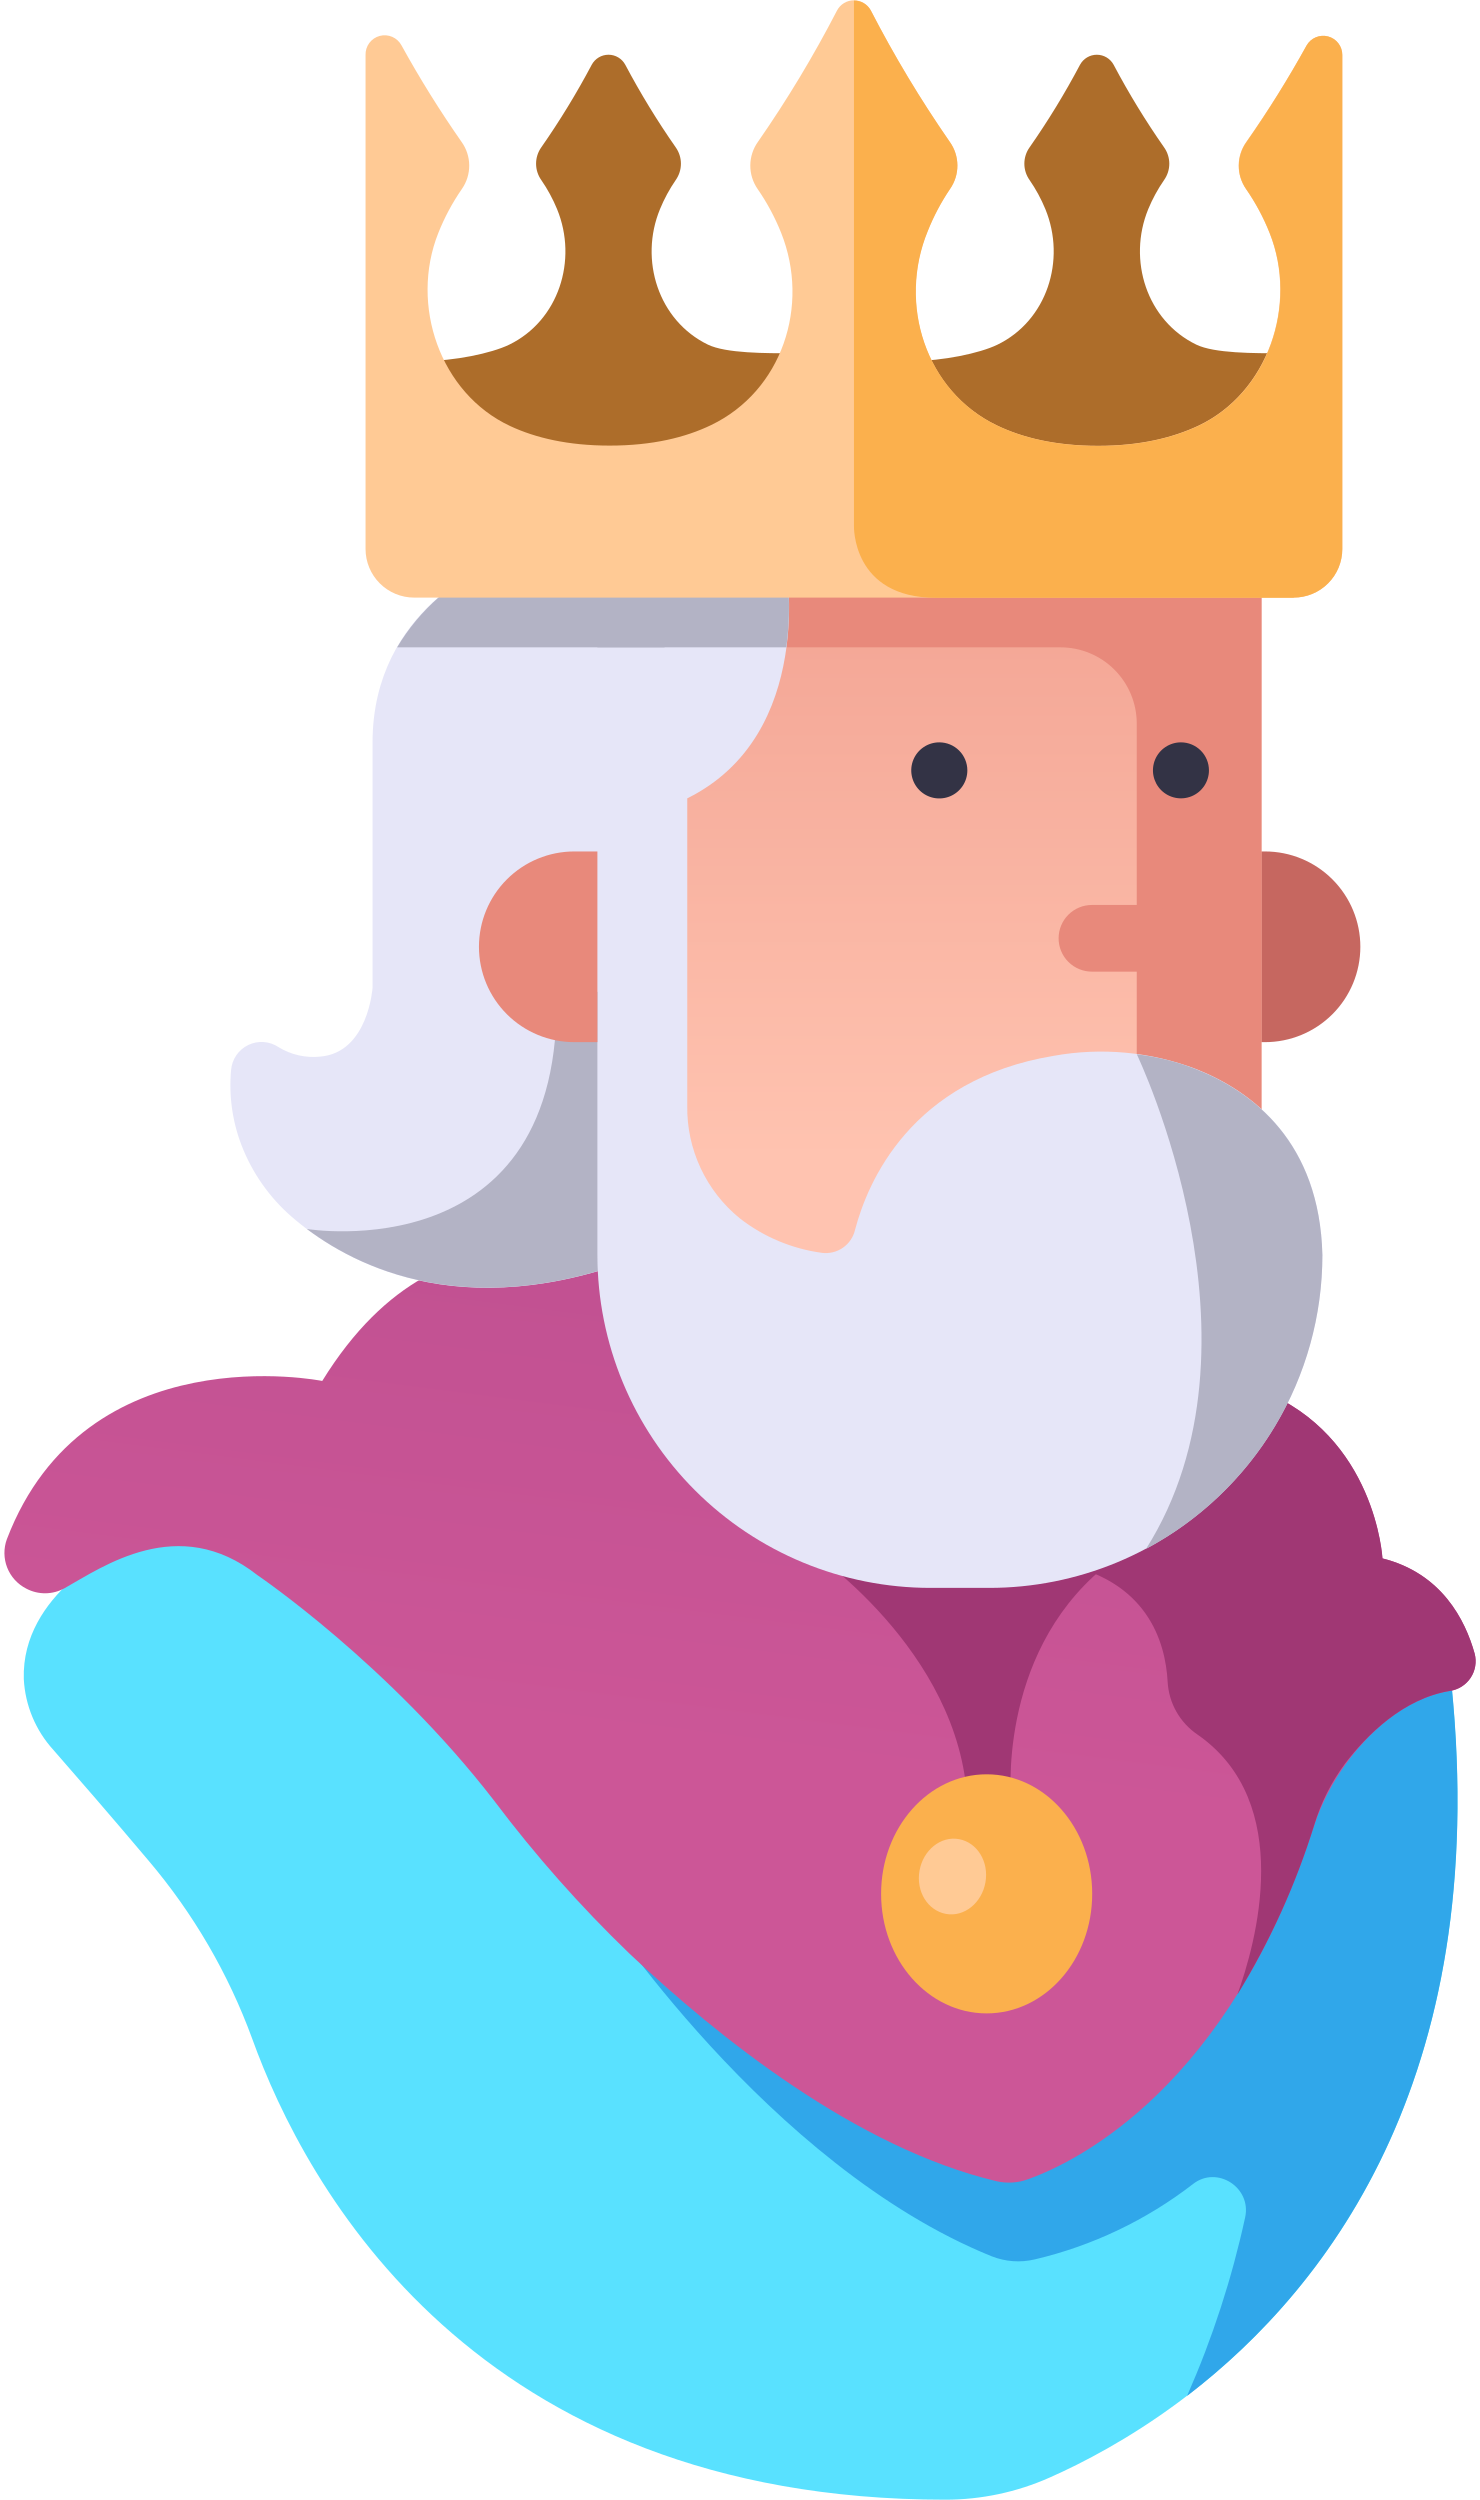
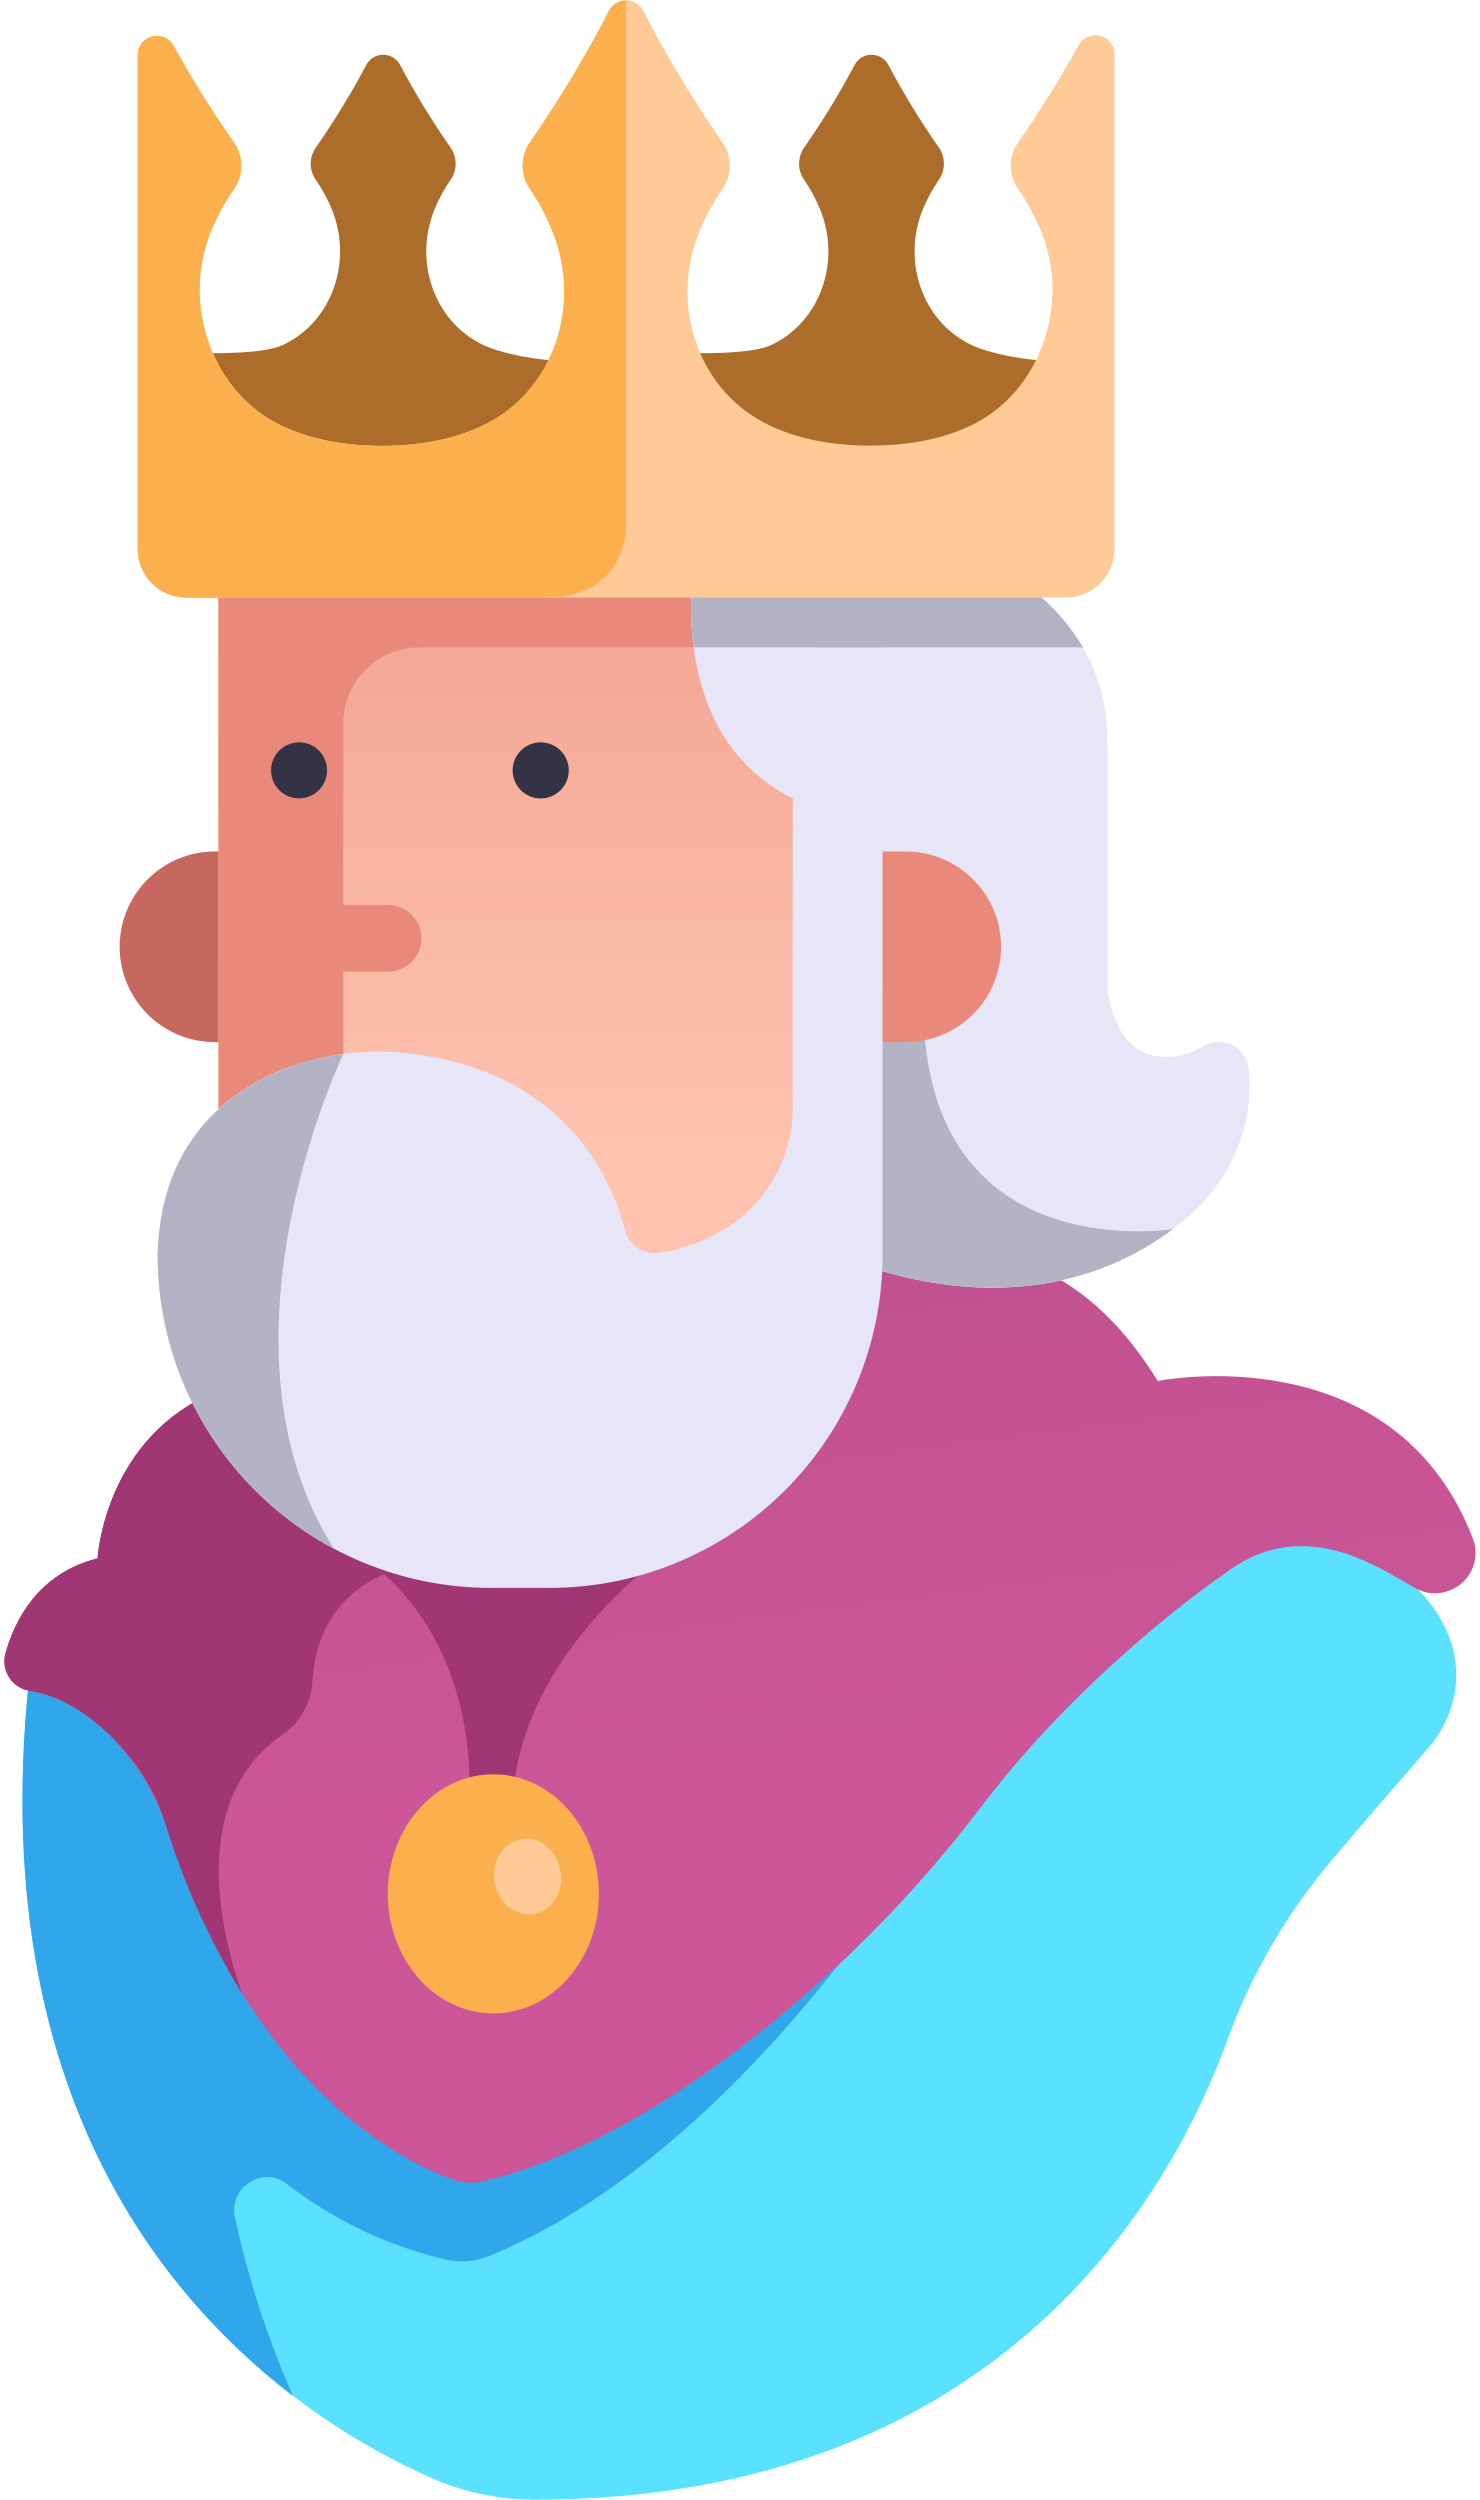
<svg xmlns="http://www.w3.org/2000/svg" width="296" height="500" viewBox="0 0 296 500" fill="none">
-   <path d="M23.68 309.74C23.68 309.74 4.21 318.64 4.76 335.82C5.035 341.091 7.131 346.103 10.69 350C14.91 354.82 22.52 363.58 29.75 372.17C38.686 382.717 45.691 394.758 50.44 407.74C61.08 437.22 94.8 499.93 189.09 499.94C196.255 499.937 203.34 498.434 209.89 495.53C236.89 483.58 302.56 442.86 289.89 333.27C289.89 333.27 263.24 331.62 238.89 391.59C236.704 397.146 233.026 401.99 228.262 405.588C223.497 409.186 217.832 411.398 211.89 411.98C185.96 414.22 140.4 406.47 98.68 340.66C89.68 326.44 76.59 315.07 60.75 309.36C48.75 305 35 303.13 23.68 309.74Z" fill="#59E1FF" />
-   <path d="M289.91 333.27C289.91 333.27 263.26 331.62 238.91 391.59C236.724 397.146 233.046 401.99 228.282 405.588C223.517 409.186 217.852 411.398 211.91 411.98C191.81 413.71 159.91 409.43 127.18 376.8L119.51 380.8C119.51 380.8 153.51 433.14 198.34 451.26C201.081 452.347 204.091 452.563 206.96 451.88C218.471 449.172 229.267 444.026 238.62 436.79C243.42 433.05 250.34 437.52 249.03 443.47C246.367 455.737 242.474 467.704 237.41 479.19C266.23 457.07 299.2 413.76 289.91 333.27Z" fill="#30A7EA" />
-   <path d="M124.9 255.56C124.9 255.56 89.9 234.93 64.45 276.19C64.45 276.19 17.12 266.63 1.37 307.85C0.7 309.685 0.725 311.702 1.439 313.52C2.154 315.338 3.51 316.832 5.25 317.72C6.435 318.35 7.759 318.673 9.101 318.657C10.444 318.641 11.76 318.288 12.93 317.63C20.48 313.41 35.67 302.57 51.5 315.04C51.5 315.04 77.89 332.92 98.93 360.27C107.086 371.102 116.088 381.27 125.85 390.68C143.74 407.57 171.32 429.58 199.28 436.24C201.411 436.732 203.641 436.586 205.69 435.82C215.81 432.15 245.75 417.26 262.52 366.01C264.897 358.494 269.139 351.703 274.85 346.27C278.85 342.5 284.02 339.15 289.98 338.18C290.815 338.058 291.614 337.762 292.327 337.31C293.039 336.858 293.648 336.262 294.114 335.559C294.58 334.856 294.893 334.062 295.032 333.23C295.171 332.398 295.133 331.546 294.92 330.73C293.04 324 288.33 314.65 276.48 311.68C276.48 311.68 275.14 287.22 252.3 278.1L124.9 255.56Z" fill="url(#paint0_linear_4_644)" />
-   <path d="M262.87 364.93C264.198 360.538 266.271 356.408 269 352.72C273.35 347.04 280.62 339.72 290 338.18C290.834 338.058 291.634 337.762 292.346 337.31C293.059 336.858 293.668 336.262 294.134 335.559C294.6 334.856 294.913 334.062 295.052 333.23C295.191 332.398 295.152 331.546 294.94 330.73C293.06 324 288.35 314.65 276.5 311.68C276.5 311.68 275.16 287.22 252.32 278.1L231.39 274.4L211.74 312.64C229.45 315.91 233.1 328.35 233.53 336.39C233.647 338.481 234.245 340.517 235.277 342.34C236.309 344.163 237.747 345.723 239.48 346.9C259.15 360.54 251.14 388.79 247.48 398.9C254.01 388.265 259.18 376.852 262.87 364.93Z" fill="#A03774" />
-   <path d="M161.56 309.74C161.56 309.74 192.06 329.92 193.47 360.38H202.24C202.24 360.38 199.24 331.38 220.62 313.59V309.74H161.56Z" fill="#A03774" />
-   <path d="M98.73 112.54C98.73 112.54 74.51 121.54 74.51 148.47V197.54C74.51 197.54 73.67 210.48 64.07 211.32C61.147 211.631 58.202 210.963 55.7 209.42C54.817 208.83 53.795 208.481 52.736 208.407C51.676 208.332 50.616 208.535 49.659 208.996C48.702 209.456 47.882 210.158 47.279 211.032C46.675 211.906 46.311 212.922 46.22 213.98C45.711 219.496 46.581 225.053 48.75 230.15C51.031 235.535 54.582 240.287 59.1 244C69.81 253 94.23 266.41 132.92 249.33V112.54H98.73Z" fill="#E6E6F8" />
-   <path d="M253 208.43H248.38V170.29H253C258.058 170.29 262.908 172.299 266.484 175.875C270.061 179.452 272.07 184.302 272.07 189.36C272.07 194.418 270.061 199.268 266.484 202.844C262.908 206.421 258.058 208.43 253 208.43Z" fill="#C66760" />
-   <path d="M252.3 112.54H128.68V266.29H252.3V112.54Z" fill="url(#paint1_linear_4_644)" />
-   <path d="M152.18 129.47H212.11C216.152 129.47 220.028 131.076 222.886 133.934C225.744 136.792 227.35 140.668 227.35 144.71V266.29H252.3V112.54H152.18V129.47Z" fill="#E8897B" />
-   <path d="M193.47 154.07C193.472 155.18 193.145 156.266 192.529 157.189C191.914 158.113 191.039 158.834 190.014 159.26C188.989 159.686 187.861 159.799 186.772 159.583C185.683 159.368 184.682 158.835 183.897 158.05C183.111 157.266 182.576 156.267 182.359 155.178C182.141 154.09 182.252 152.961 182.676 151.935C183.1 150.91 183.819 150.033 184.742 149.416C185.665 148.799 186.75 148.47 187.86 148.47C189.346 148.47 190.772 149.06 191.823 150.11C192.875 151.159 193.467 152.584 193.47 154.07Z" fill="#333345" />
-   <path d="M241.79 154.07C241.79 155.178 241.461 156.26 240.846 157.181C240.231 158.102 239.356 158.82 238.333 159.244C237.31 159.668 236.184 159.778 235.097 159.562C234.011 159.346 233.013 158.813 232.23 158.03C231.447 157.247 230.914 156.249 230.697 155.162C230.481 154.076 230.592 152.95 231.016 151.927C231.44 150.904 232.158 150.029 233.079 149.414C234 148.798 235.082 148.47 236.19 148.47C236.925 148.47 237.653 148.615 238.333 148.896C239.012 149.178 239.63 149.59 240.15 150.11C240.67 150.63 241.082 151.248 241.364 151.927C241.645 152.606 241.79 153.335 241.79 154.07Z" fill="#333345" />
-   <path d="M111.26 198.37C112.93 254.31 61.43 245.8 61.38 245.8C73.07 254.58 96.76 265.28 132.92 249.32V198.37H111.26Z" fill="#B3B3C5" />
-   <path d="M157.18 112.54C157.18 112.54 163.32 146.86 137.45 159.67V221.11C137.38 225.429 138.294 229.707 140.122 233.621C141.949 237.534 144.644 240.981 148 243.7C152.764 247.398 158.423 249.768 164.4 250.57C165.87 250.758 167.358 250.395 168.577 249.551C169.796 248.707 170.659 247.442 171 246C173.51 236.42 182.17 215.88 210.77 211.16C220.321 209.443 230.16 210.359 239.23 213.81C250.57 218.32 263.91 228.41 264.47 250.95C264.47 259.7 262.747 268.364 259.398 276.448C256.05 284.532 251.142 291.877 244.955 298.064C238.767 304.252 231.422 309.16 223.338 312.508C215.254 315.856 206.59 317.58 197.84 317.58H186.11C168.447 317.58 151.507 310.567 139.013 298.082C126.519 285.597 119.493 268.663 119.48 251V112.54H157.18Z" fill="#E6E6F8" />
-   <path d="M114.86 208.43H119.48V170.29H114.86C109.802 170.29 104.952 172.299 101.376 175.875C97.799 179.452 95.79 184.302 95.79 189.36C95.79 194.418 97.799 199.268 101.376 202.844C104.952 206.421 109.802 208.43 114.86 208.43Z" fill="#E8897B" />
-   <path d="M229.63 194.33H218.39C216.621 194.33 214.924 193.627 213.673 192.376C212.422 191.126 211.72 189.429 211.72 187.66C211.72 185.891 212.422 184.194 213.673 182.944C214.924 181.693 216.621 180.99 218.39 180.99H229.63C230.506 180.99 231.373 181.163 232.182 181.498C232.991 181.833 233.727 182.324 234.346 182.944C234.965 183.563 235.457 184.298 235.792 185.107C236.127 185.917 236.3 186.784 236.3 187.66C236.301 188.536 236.129 189.404 235.795 190.214C235.46 191.024 234.969 191.76 234.349 192.379C233.729 192.999 232.994 193.49 232.184 193.825C231.374 194.16 230.506 194.331 229.63 194.33Z" fill="#E8897B" />
-   <path d="M264.48 251C263.92 228.46 250.58 218.37 239.24 213.86C235.424 212.357 231.432 211.349 227.36 210.86C227.48 211.12 255.16 268.81 229.2 309.79C239.858 304.11 248.771 295.638 254.985 285.283C261.199 274.927 264.481 263.077 264.48 251Z" fill="#B3B3C5" />
-   <path d="M141.59 68.93C131.68 64.13 127.8 52 132 41.82C132.84 39.774 133.896 37.823 135.15 36C135.824 35.046 136.185 33.907 136.185 32.74C136.185 31.572 135.824 30.433 135.15 29.48C131.454 24.183 128.085 18.666 125.06 12.96C124.735 12.351 124.25 11.843 123.659 11.488C123.067 11.133 122.39 10.946 121.7 10.946C121.01 10.946 120.333 11.133 119.741 11.488C119.15 11.843 118.665 12.351 118.34 12.96C115.315 18.666 111.946 24.183 108.25 29.48C107.576 30.433 107.215 31.572 107.215 32.74C107.215 33.907 107.576 35.046 108.25 36C109.512 37.828 110.575 39.786 111.42 41.84C115.6 52.04 111.72 64.15 101.81 68.95C98.23 70.68 90.81 72.2 84.81 72.2L87.6 93H155.8L159.08 70.64C153.07 70.68 145.17 70.66 141.59 68.93Z" fill="#AD6D2A" />
-   <path d="M79.42 129.47H132.92V112.54H98.73C90.667 116.003 83.907 121.929 79.42 129.47Z" fill="#B3B3C5" />
-   <path d="M157.26 129.47C158.008 123.849 157.981 118.153 157.18 112.54H119.48V129.47H157.26Z" fill="#B3B3C5" />
-   <path d="M239.27 68.93C229.35 64.13 225.47 52.02 229.65 41.82C230.497 39.773 231.559 37.822 232.82 36C233.496 35.047 233.86 33.908 233.86 32.74C233.86 31.572 233.496 30.432 232.82 29.48C229.121 24.186 225.751 18.669 222.73 12.96C222.403 12.352 221.918 11.844 221.325 11.489C220.733 11.135 220.055 10.948 219.365 10.948C218.675 10.948 217.997 11.135 217.405 11.489C216.812 11.844 216.327 12.352 216 12.96C212.979 18.669 209.609 24.186 205.91 29.48C205.234 30.432 204.87 31.572 204.87 32.74C204.87 33.908 205.234 35.047 205.91 36C207.172 37.828 208.235 39.786 209.08 41.84C213.26 52.04 209.38 64.15 199.46 68.95C195.89 70.68 188.46 72.2 182.46 72.2L185.27 93H253.48L256.75 70.64C250.75 70.68 242.84 70.66 239.27 68.93Z" fill="#AD6D2A" />
-   <path d="M249.27 28.36C248.282 29.73 247.744 31.373 247.73 33.062C247.715 34.751 248.226 36.403 249.19 37.79C251.096 40.536 252.68 43.492 253.91 46.6C259.62 60.94 253.58 78.6 239.62 85.16C234.55 87.54 228.03 89.16 219.62 89.16C211.03 89.16 204.39 87.51 199.28 85.03C185.08 78.16 179.52 60.81 185.51 46.21C186.702 43.254 188.207 40.435 190 37.8C190.971 36.417 191.489 34.767 191.48 33.077C191.471 31.387 190.936 29.742 189.95 28.37C184.127 19.968 178.855 11.196 174.17 2.11C173.847 1.492 173.36 0.974 172.764 0.613C172.167 0.251 171.483 0.06 170.785 0.06C170.087 0.06 169.403 0.251 168.806 0.613C168.21 0.974 167.723 1.492 167.4 2.11C162.709 11.19 157.431 19.956 151.6 28.35C150.611 29.726 150.074 31.375 150.061 33.069C150.048 34.763 150.562 36.42 151.53 37.81C153.42 40.545 154.996 43.483 156.23 46.57C162.05 61.16 156.4 78.19 142.23 85.01C137.12 87.48 130.5 89.12 121.93 89.12C113.6 89.12 107.11 87.57 102.06 85.22C88 78.68 81.93 61 87.66 46.6C88.894 43.494 90.478 40.538 92.38 37.79C93.347 36.404 93.859 34.752 93.845 33.062C93.83 31.372 93.29 29.729 92.3 28.36C87.962 22.15 83.957 15.714 80.3 9.08C79.894 8.318 79.243 7.716 78.452 7.372C77.661 7.028 76.776 6.962 75.942 7.184C75.109 7.407 74.375 7.905 73.861 8.598C73.346 9.291 73.082 10.137 73.11 11V109.8C73.11 112.378 74.134 114.85 75.957 116.673C77.78 118.496 80.252 119.52 82.83 119.52H258.74C260.016 119.52 261.28 119.269 262.46 118.78C263.639 118.292 264.71 117.576 265.613 116.673C266.516 115.77 267.232 114.699 267.72 113.52C268.209 112.34 268.46 111.076 268.46 109.8V11C268.464 10.154 268.187 9.33 267.672 8.658C267.158 7.987 266.434 7.505 265.616 7.288C264.798 7.072 263.931 7.134 263.152 7.463C262.372 7.793 261.725 8.372 261.31 9.11C257.639 15.735 253.62 22.16 249.27 28.36Z" fill="#FFCA95" />
-   <path d="M258.74 119.52C260.016 119.52 261.28 119.268 262.459 118.78C263.639 118.292 264.71 117.576 265.613 116.673C266.515 115.77 267.231 114.699 267.72 113.52C268.208 112.34 268.46 111.076 268.46 109.8V11C268.464 10.154 268.187 9.33 267.672 8.658C267.157 7.987 266.434 7.505 265.616 7.288C264.798 7.072 263.931 7.134 263.152 7.463C262.372 7.793 261.724 8.372 261.31 9.11C257.653 15.744 253.647 22.18 249.31 28.39C248.322 29.76 247.784 31.403 247.769 33.092C247.755 34.781 248.265 36.433 249.23 37.82C251.136 40.566 252.719 43.522 253.95 46.63C259.66 60.97 253.62 78.63 239.66 85.19C234.59 87.57 228.07 89.19 219.66 89.19C211.07 89.19 204.43 87.54 199.32 85.06C185.12 78.19 179.56 60.84 185.55 46.24C186.727 43.276 188.219 40.446 190 37.8C190.971 36.417 191.488 34.767 191.479 33.077C191.47 31.387 190.936 29.742 189.95 28.37C184.126 19.968 178.855 11.196 174.17 2.11C173.844 1.499 173.356 0.989 172.76 0.636C172.164 0.284 171.482 0.102 170.79 0.11V105.11C170.79 105.11 170.29 119.56 187.23 119.56H258.74V119.52Z" fill="#FBB04D" />
-   <path d="M197.33 402.68C208.988 402.68 218.44 391.975 218.44 378.77C218.44 365.565 208.988 354.86 197.33 354.86C185.671 354.86 176.22 365.565 176.22 378.77C176.22 391.975 185.671 402.68 197.33 402.68Z" fill="#FBB04D" />
-   <path d="M197.09 376.46C196.37 380.59 192.83 383.46 189.18 382.78C185.53 382.1 183.18 378.28 183.9 374.15C184.62 370.02 188.16 367.15 191.81 367.83C195.46 368.51 197.81 372.34 197.09 376.46Z" fill="#FFCA95" />
+   <path d="M272.32 309.74C272.32 309.74 291.79 318.64 291.24 335.82C290.965 341.091 288.869 346.103 285.31 350C281.09 354.82 273.48 363.58 266.25 372.17C257.314 382.717 250.31 394.758 245.56 407.74C234.92 437.22 201.2 499.93 106.91 499.94C99.745 499.937 92.66 498.434 86.11 495.53C59.11 483.58 -6.56 442.86 6.11 333.27C6.11 333.27 32.76 331.62 57.11 391.59C59.296 397.146 62.974 401.99 67.738 405.588C72.502 409.186 78.168 411.398 84.11 411.98C110.04 414.22 155.6 406.47 197.32 340.66C206.32 326.44 219.41 315.07 235.25 309.36C247.25 305 261 303.13 272.32 309.74Z" fill="#59E1FF" />
+   <path d="M6.09 333.27C6.09 333.27 32.74 331.62 57.09 391.59C59.276 397.146 62.954 401.99 67.718 405.588C72.483 409.186 78.148 411.398 84.09 411.98C104.19 413.71 136.09 409.43 168.82 376.8L176.49 380.8C176.49 380.8 142.49 433.14 97.66 451.26C94.918 452.347 91.909 452.563 89.04 451.88C77.529 449.172 66.733 444.026 57.38 436.79C52.58 433.05 45.66 437.52 46.97 443.47C49.633 455.737 53.526 467.704 58.59 479.19C29.77 457.07 -3.2 413.76 6.09 333.27Z" fill="#30A7EA" />
+   <path d="M171.1 255.56C171.1 255.56 206.1 234.93 231.55 276.19C231.55 276.19 278.88 266.63 294.63 307.85C295.3 309.685 295.275 311.702 294.56 313.52C293.846 315.338 292.49 316.832 290.75 317.72C289.565 318.35 288.241 318.672 286.898 318.657C285.556 318.641 284.24 318.288 283.07 317.63C275.52 313.41 260.33 302.57 244.5 315.04C244.5 315.04 218.11 332.92 197.07 360.27C188.914 371.101 179.912 381.27 170.15 390.68C152.26 407.57 124.68 429.58 96.72 436.24C94.588 436.732 92.359 436.586 90.31 435.82C80.19 432.15 50.25 417.26 33.48 366.01C31.103 358.494 26.861 351.703 21.15 346.27C17.15 342.5 11.98 339.15 6.02 338.18C5.185 338.058 4.386 337.762 3.673 337.31C2.961 336.858 2.352 336.262 1.886 335.558C1.419 334.855 1.107 334.062 0.968 333.23C0.829 332.398 0.867 331.546 1.08 330.73C2.96 324 7.67 314.65 19.52 311.68C19.52 311.68 20.86 287.22 43.7 278.1L171.1 255.56Z" fill="url(#paint0_linear_1_985)" />
+   <path d="M33.13 364.93C31.802 360.538 29.728 356.408 27 352.72C22.65 347.04 15.38 339.72 6 338.18C5.165 338.058 4.366 337.762 3.653 337.31C2.941 336.858 2.332 336.262 1.866 335.559C1.399 334.856 1.087 334.062 0.948 333.23C0.809 332.398 0.847 331.546 1.06 330.73C2.94 324 7.65 314.65 19.5 311.68C19.5 311.68 20.84 287.22 43.68 278.1L64.61 274.4L84.26 312.64C66.55 315.91 62.9 328.35 62.47 336.39C62.352 338.481 61.755 340.517 60.723 342.34C59.691 344.163 58.253 345.723 56.52 346.9C36.85 360.54 44.86 388.79 48.52 398.9C41.99 388.265 36.819 376.852 33.13 364.93Z" fill="#A03774" />
+   <path d="M134.44 309.74C134.44 309.74 103.94 329.92 102.53 360.38H93.76C93.76 360.38 96.76 331.38 75.38 313.59V309.74H134.44Z" fill="#A03774" />
+   <path d="M197.27 112.54C197.27 112.54 221.49 121.54 221.49 148.47V197.54C221.49 197.54 222.33 210.48 231.93 211.32C234.853 211.631 237.798 210.963 240.3 209.42C241.183 208.83 242.205 208.481 243.264 208.407C244.323 208.332 245.384 208.535 246.341 208.996C247.298 209.456 248.118 210.158 248.721 211.032C249.324 211.906 249.689 212.922 249.78 213.98C250.289 219.496 249.419 225.053 247.25 230.15C244.969 235.535 241.418 240.287 236.9 244C226.19 253 201.77 266.41 163.08 249.33V112.54H197.27Z" fill="#E6E6F8" />
+   <path d="M43 208.43H47.62V170.29H43C37.942 170.29 33.092 172.299 29.515 175.876C25.939 179.452 23.93 184.302 23.93 189.36C23.93 194.418 25.939 199.268 29.515 202.845C33.092 206.421 37.942 208.43 43 208.43Z" fill="#C66760" />
+   <path d="M43.7 112.54H167.32V266.29H43.7V112.54Z" fill="url(#paint1_linear_1_985)" />
+   <path d="M143.82 129.47H83.89C79.848 129.47 75.972 131.076 73.114 133.934C70.256 136.792 68.65 140.668 68.65 144.71V266.29H43.7V112.54H143.82V129.47Z" fill="#E8897B" />
+   <path d="M102.53 154.07C102.528 155.18 102.855 156.266 103.471 157.189C104.086 158.113 104.961 158.834 105.986 159.26C107.011 159.686 108.139 159.799 109.228 159.583C110.317 159.368 111.318 158.835 112.103 158.05C112.889 157.266 113.424 156.267 113.641 155.178C113.859 154.09 113.748 152.961 113.324 151.935C112.9 150.91 112.181 150.033 111.258 149.416C110.335 148.799 109.25 148.47 108.14 148.47C106.654 148.47 105.228 149.06 104.177 150.11C103.125 151.159 102.533 152.584 102.53 154.07Z" fill="#333345" />
+   <path d="M54.21 154.07C54.21 155.178 54.538 156.26 55.154 157.181C55.769 158.102 56.644 158.82 57.667 159.244C58.69 159.668 59.816 159.778 60.903 159.562C61.989 159.346 62.987 158.813 63.77 158.03C64.553 157.247 65.086 156.249 65.302 155.162C65.519 154.076 65.408 152.95 64.984 151.927C64.56 150.904 63.842 150.029 62.921 149.414C62 148.798 60.918 148.47 59.81 148.47C59.075 148.47 58.346 148.615 57.667 148.896C56.987 149.178 56.37 149.59 55.85 150.11C55.33 150.63 54.918 151.248 54.636 151.927C54.355 152.606 54.21 153.335 54.21 154.07Z" fill="#333345" />
+   <path d="M184.74 198.37C183.07 254.31 234.57 245.8 234.62 245.8C222.93 254.58 199.24 265.28 163.08 249.32V198.37H184.74Z" fill="#B3B3C5" />
+   <path d="M138.82 112.54C138.82 112.54 132.68 146.86 158.55 159.67V221.11C158.62 225.429 157.706 229.707 155.878 233.621C154.051 237.535 151.356 240.981 148 243.7C143.236 247.398 137.577 249.768 131.6 250.57C130.13 250.758 128.642 250.395 127.423 249.551C126.204 248.708 125.341 247.442 125 246C122.49 236.42 113.83 215.88 85.23 211.16C75.679 209.443 65.84 210.359 56.77 213.81C45.43 218.32 32.09 228.41 31.53 250.95C31.53 259.7 33.253 268.364 36.602 276.448C39.95 284.532 44.858 291.877 51.045 298.065C57.233 304.252 64.578 309.16 72.662 312.508C80.746 315.857 89.41 317.58 98.16 317.58H109.89C127.553 317.58 144.493 310.567 156.987 298.082C169.481 285.598 176.507 268.663 176.52 251V112.54H138.82Z" fill="#E6E6F8" />
+   <path d="M181.14 208.43H176.52V170.29H181.14C186.198 170.29 191.048 172.299 194.625 175.876C198.201 179.452 200.21 184.302 200.21 189.36C200.21 194.418 198.201 199.268 194.625 202.845C191.048 206.421 186.198 208.43 181.14 208.43Z" fill="#E8897B" />
+   <path d="M66.37 194.33H77.61C79.379 194.33 81.076 193.627 82.326 192.376C83.577 191.126 84.28 189.429 84.28 187.66C84.28 185.891 83.577 184.194 82.326 182.944C81.076 181.693 79.379 180.99 77.61 180.99H66.37C65.494 180.99 64.627 181.163 63.818 181.498C63.008 181.833 62.273 182.324 61.654 182.944C61.034 183.563 60.543 184.298 60.208 185.107C59.873 185.917 59.7 186.784 59.7 187.66C59.699 188.536 59.87 189.404 60.205 190.214C60.54 191.024 61.031 191.76 61.651 192.379C62.27 192.999 63.006 193.49 63.816 193.825C64.626 194.16 65.494 194.331 66.37 194.33Z" fill="#E8897B" />
+   <path d="M31.52 251C32.08 228.46 45.42 218.37 56.76 213.86C60.576 212.357 64.568 211.349 68.64 210.86C68.52 211.12 40.84 268.81 66.8 309.79C56.142 304.109 47.229 295.638 41.015 285.283C34.801 274.927 31.518 263.077 31.52 251Z" fill="#B3B3C5" />
+   <path d="M154.41 68.93C164.32 64.13 168.2 52 164 41.82C163.16 39.774 162.104 37.823 160.85 36C160.176 35.047 159.815 33.908 159.815 32.74C159.815 31.573 160.176 30.434 160.85 29.48C164.546 24.183 167.915 18.666 170.94 12.96C171.265 12.352 171.75 11.843 172.341 11.488C172.933 11.134 173.61 10.946 174.3 10.946C174.99 10.946 175.667 11.134 176.259 11.488C176.85 11.843 177.335 12.352 177.66 12.96C180.685 18.666 184.054 24.183 187.75 29.48C188.424 30.434 188.785 31.573 188.785 32.74C188.785 33.908 188.424 35.047 187.75 36C186.488 37.828 185.425 39.786 184.58 41.84C180.4 52.04 184.28 64.15 194.19 68.95C197.77 70.68 205.19 72.2 211.19 72.2L208.4 93H140.2L136.92 70.64C142.93 70.68 150.83 70.66 154.41 68.93Z" fill="#AD6D2A" />
+   <path d="M216.58 129.47H163.08V112.54H197.27C205.333 116.003 212.093 121.929 216.58 129.47Z" fill="#B3B3C5" />
+   <path d="M138.74 129.47C137.992 123.85 138.019 118.153 138.82 112.54H176.52V129.47H138.74Z" fill="#B3B3C5" />
+   <path d="M56.73 68.93C66.65 64.13 70.53 52.02 66.35 41.82C65.503 39.773 64.441 37.822 63.18 36C62.504 35.047 62.14 33.908 62.14 32.74C62.14 31.572 62.504 30.432 63.18 29.48C66.879 24.186 70.249 18.669 73.27 12.96C73.597 12.352 74.082 11.844 74.675 11.489C75.267 11.135 75.945 10.948 76.635 10.948C77.325 10.948 78.003 11.135 78.595 11.489C79.188 11.844 79.673 12.352 80 12.96C83.021 18.669 86.391 24.186 90.09 29.48C90.766 30.432 91.13 31.572 91.13 32.74C91.13 33.908 90.766 35.047 90.09 36C88.828 37.828 87.765 39.786 86.92 41.84C82.74 52.04 86.62 64.15 96.54 68.95C100.11 70.68 107.54 72.2 113.54 72.2L110.73 93H42.52L39.25 70.64C45.25 70.68 53.16 70.66 56.73 68.93Z" fill="#AD6D2A" />
+   <path d="M46.73 28.36C47.718 29.73 48.256 31.373 48.27 33.062C48.285 34.751 47.774 36.403 46.81 37.79C44.904 40.536 43.32 43.492 42.09 46.6C36.38 60.94 42.42 78.6 56.38 85.16C61.45 87.54 67.97 89.16 76.38 89.16C84.97 89.16 91.61 87.51 96.72 85.03C110.92 78.16 116.48 60.81 110.49 46.21C109.298 43.254 107.793 40.435 106 37.8C105.029 36.417 104.511 34.767 104.52 33.077C104.529 31.387 105.064 29.742 106.05 28.37C111.873 19.968 117.145 11.196 121.83 2.11C122.153 1.492 122.64 0.974 123.236 0.613C123.833 0.251 124.517 0.06 125.215 0.06C125.913 0.06 126.597 0.251 127.194 0.613C127.79 0.974 128.277 1.492 128.6 2.11C133.291 11.19 138.569 19.956 144.4 28.35C145.389 29.726 145.926 31.375 145.939 33.069C145.952 34.763 145.438 36.42 144.47 37.81C142.58 40.545 141.003 43.483 139.77 46.57C133.95 61.16 139.6 78.19 153.77 85.01C158.88 87.48 165.5 89.12 174.07 89.12C182.4 89.12 188.89 87.57 193.94 85.22C208 78.68 214.07 61 208.34 46.6C207.106 43.494 205.522 40.538 203.62 37.79C202.653 36.404 202.141 34.752 202.155 33.062C202.17 31.372 202.709 29.729 203.7 28.36C208.038 22.15 212.043 15.714 215.7 9.08C216.105 8.318 216.757 7.716 217.548 7.372C218.339 7.028 219.224 6.962 220.058 7.184C220.891 7.407 221.625 7.905 222.139 8.598C222.654 9.291 222.918 10.137 222.89 11V109.8C222.89 112.378 221.866 114.85 220.043 116.673C218.22 118.496 215.748 119.52 213.17 119.52H37.26C35.984 119.52 34.72 119.269 33.54 118.78C32.361 118.292 31.29 117.576 30.387 116.673C29.484 115.77 28.768 114.699 28.28 113.52C27.791 112.34 27.54 111.076 27.54 109.8V11C27.536 10.154 27.813 9.33 28.328 8.658C28.842 7.987 29.566 7.505 30.384 7.288C31.202 7.072 32.069 7.134 32.848 7.463C33.627 7.793 34.275 8.372 34.69 9.11C38.361 15.735 42.38 22.16 46.73 28.36Z" fill="#FFCA95" />
+   <path d="M37.26 119.52C35.984 119.52 34.72 119.268 33.54 118.78C32.361 118.292 31.29 117.576 30.387 116.673C29.484 115.77 28.768 114.699 28.28 113.52C27.791 112.34 27.54 111.076 27.54 109.8V11C27.536 10.154 27.813 9.33 28.328 8.658C28.842 7.987 29.566 7.505 30.384 7.288C31.202 7.072 32.069 7.134 32.848 7.463C33.627 7.793 34.275 8.372 34.69 9.11C38.347 15.744 42.352 22.18 46.69 28.39C47.678 29.76 48.216 31.403 48.23 33.092C48.245 34.781 47.734 36.433 46.77 37.82C44.864 40.566 43.28 43.522 42.05 46.63C36.34 60.97 42.38 78.63 56.34 85.19C61.41 87.57 67.93 89.19 76.34 89.19C84.93 89.19 91.57 87.54 96.68 85.06C110.88 78.19 116.44 60.84 110.45 46.24C109.273 43.276 107.781 40.446 106 37.8C105.029 36.417 104.511 34.767 104.52 33.077C104.529 31.387 105.064 29.742 106.05 28.37C111.873 19.968 117.145 11.196 121.83 2.11C122.156 1.499 122.644 0.989 123.24 0.636C123.836 0.284 124.517 0.102 125.21 0.11V105.11C125.21 105.11 125.71 119.56 108.77 119.56H37.26V119.52Z" fill="#FBB04D" />
+   <path d="M98.67 402.68C87.011 402.68 77.56 391.975 77.56 378.77C77.56 365.565 87.011 354.86 98.67 354.86C110.329 354.86 119.78 365.565 119.78 378.77C119.78 391.975 110.329 402.68 98.67 402.68Z" fill="#FBB04D" />
+   <path d="M98.91 376.46C99.63 380.59 103.17 383.46 106.82 382.78C110.47 382.1 112.82 378.28 112.1 374.15C111.38 370.02 107.84 367.15 104.19 367.83C100.54 368.51 98.19 372.34 98.91 376.46Z" fill="#FFCA95" />
  <defs>
-     <linearGradient id="paint0_linear_4_644" x1="144.17" y1="351.13" x2="213.21" y2="-185.78" gradientUnits="userSpaceOnUse">
+     <linearGradient id="paint0_linear_1_985" x1="151.83" y1="351.13" x2="82.79" y2="-185.78" gradientUnits="userSpaceOnUse">
      <stop stop-color="#CC5697" />
      <stop offset="1" stop-color="#8E3979" />
    </linearGradient>
-     <linearGradient id="paint1_linear_4_644" x1="190.49" y1="233.81" x2="190.49" y2="13.36" gradientUnits="userSpaceOnUse">
+     <linearGradient id="paint1_linear_1_985" x1="105.51" y1="233.81" x2="105.51" y2="13.36" gradientUnits="userSpaceOnUse">
      <stop offset="0.01" stop-color="#FFC3B0" />
      <stop offset="1" stop-color="#E8897B" />
    </linearGradient>
  </defs>
</svg>
